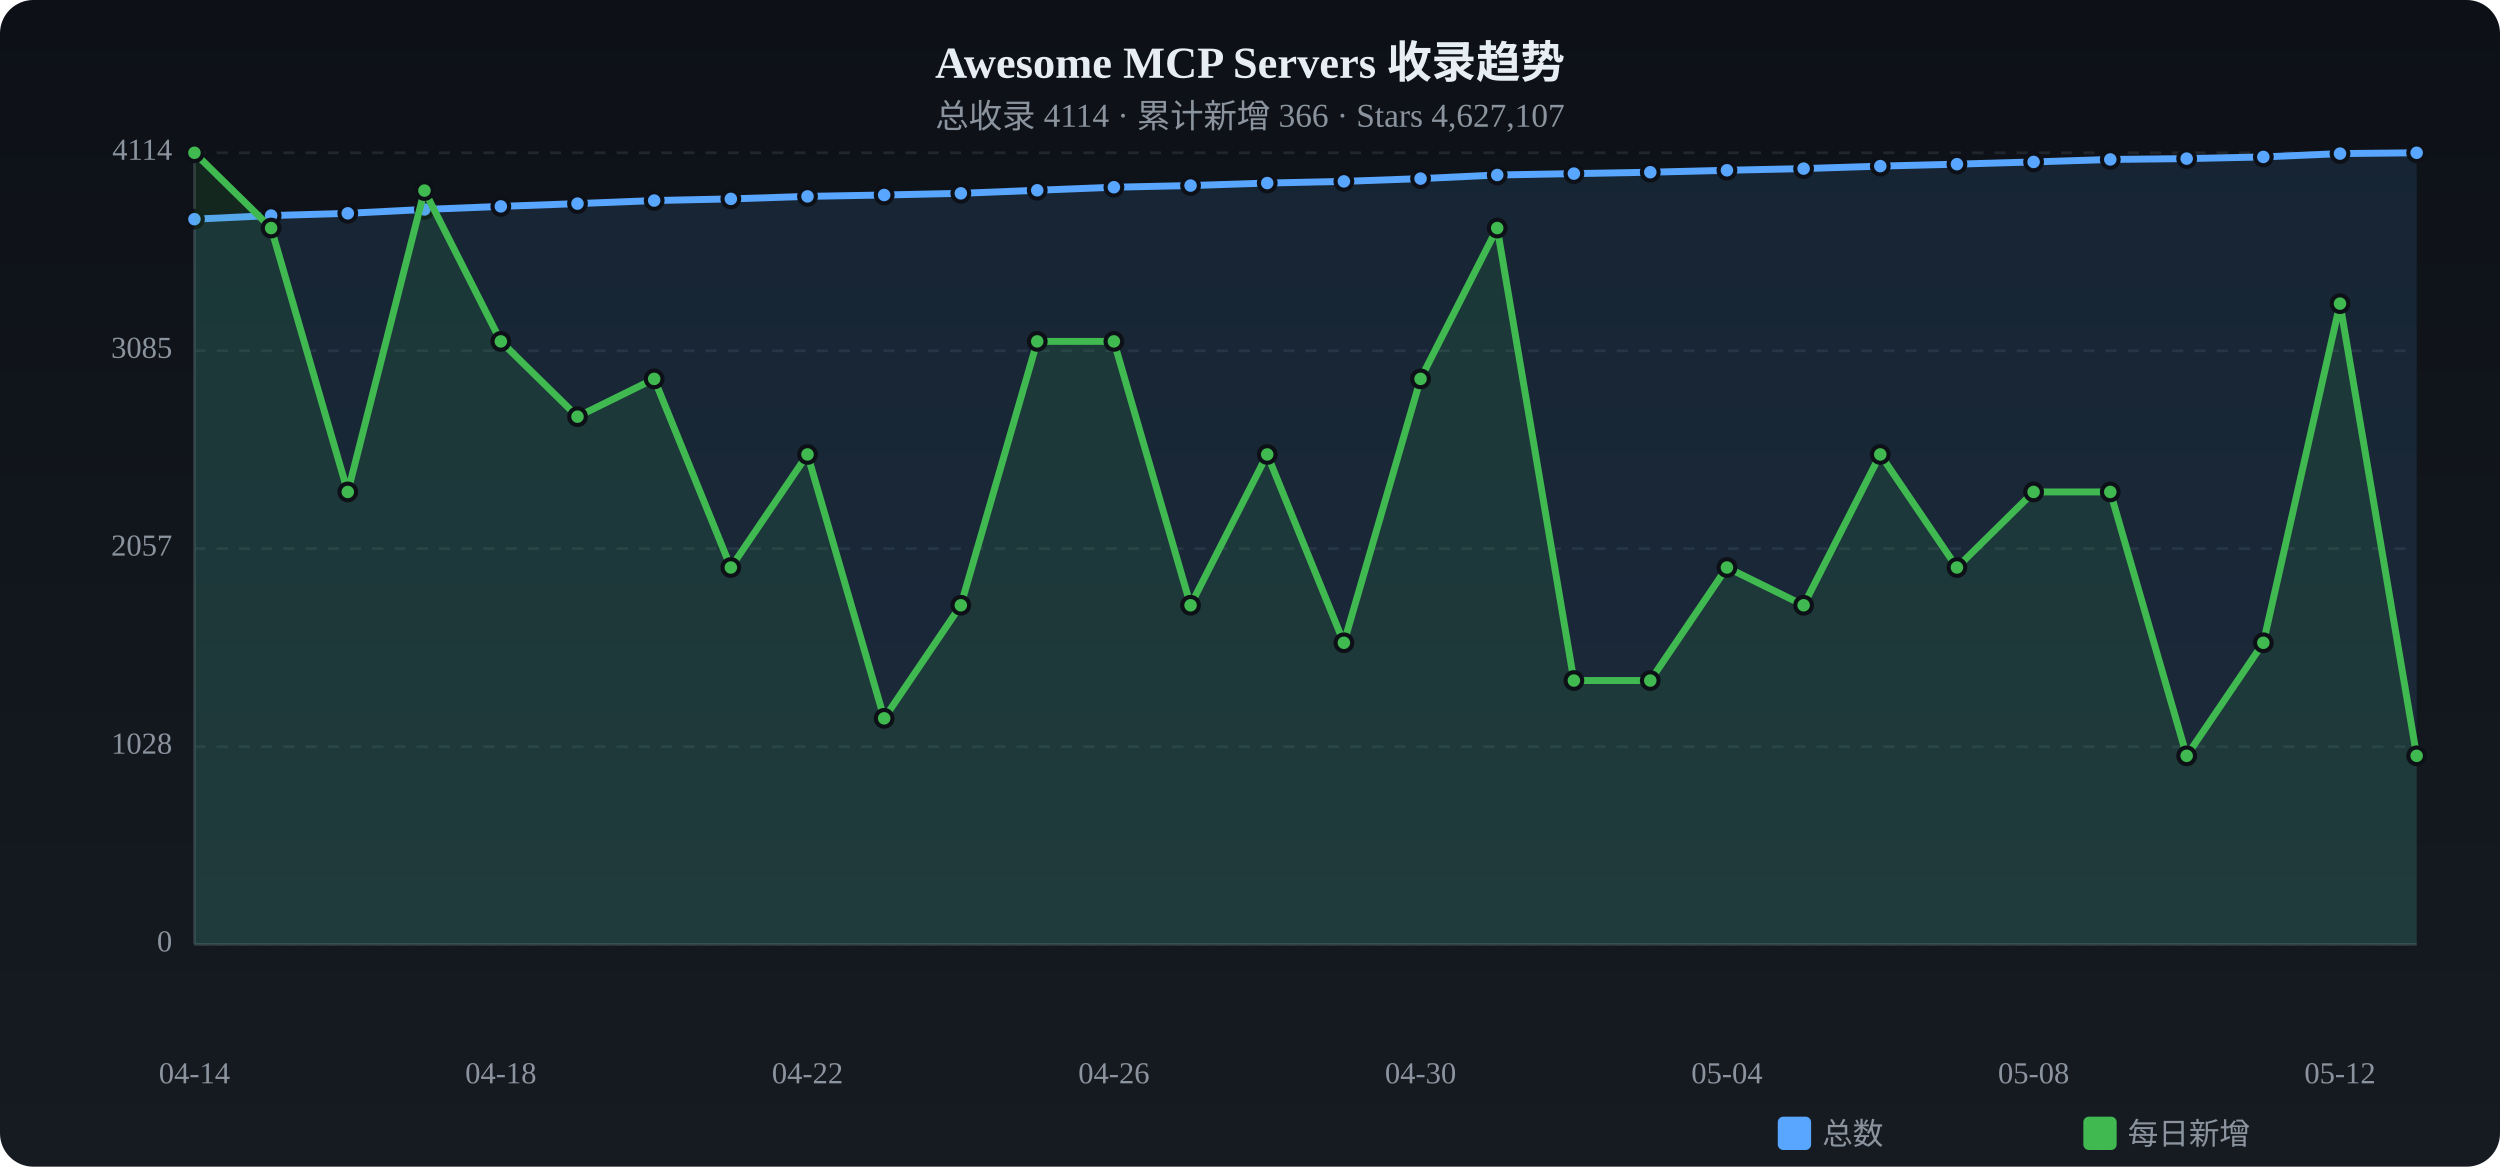
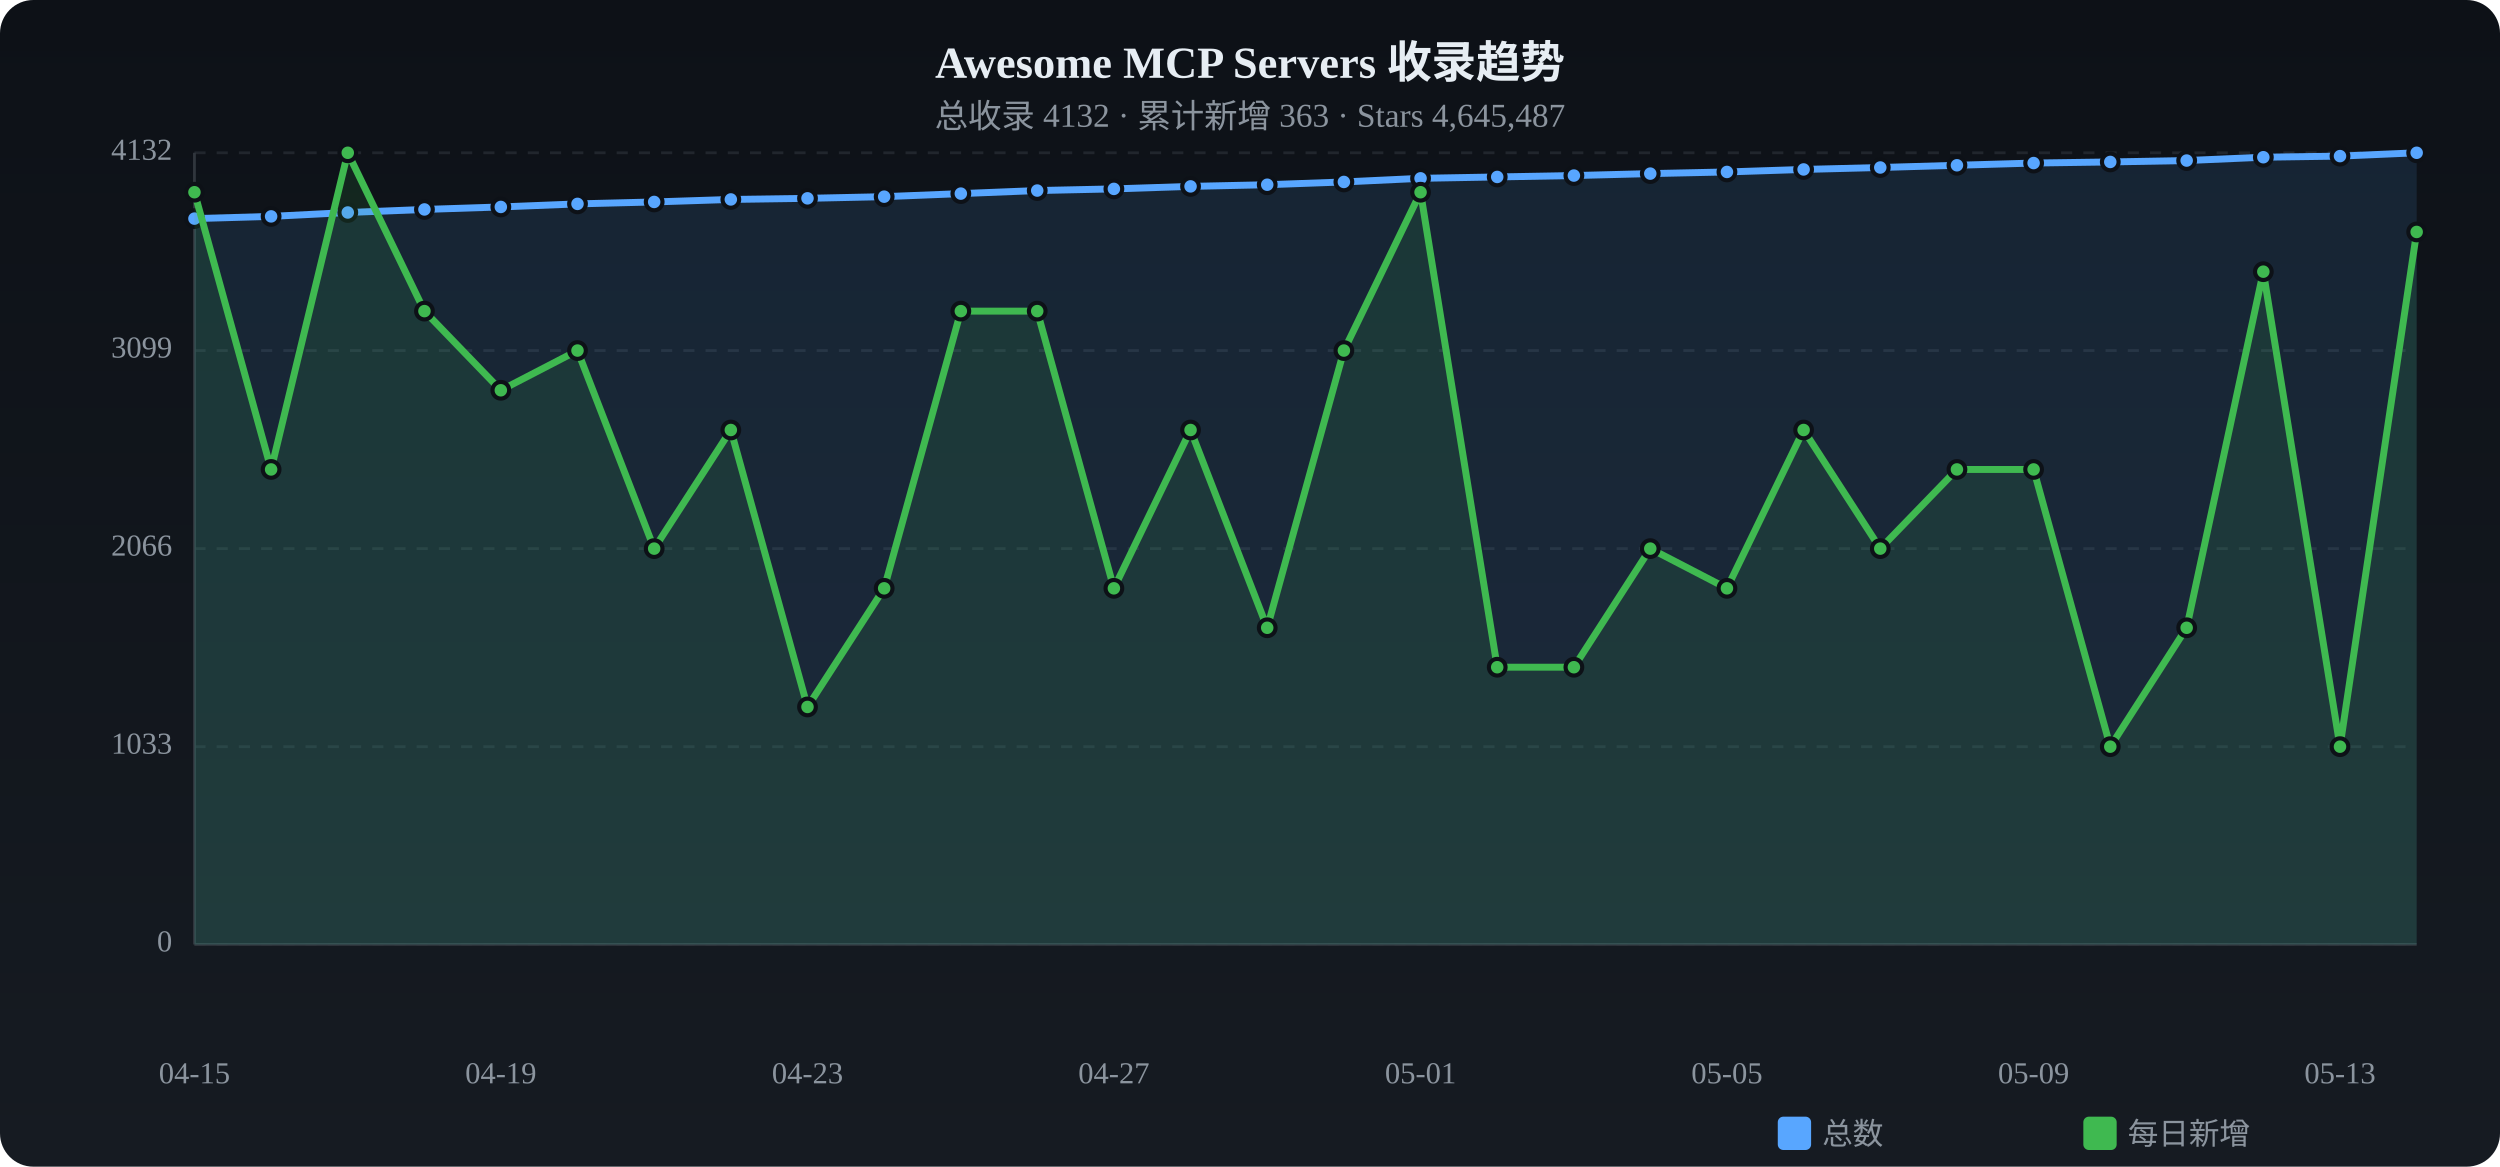
<svg xmlns="http://www.w3.org/2000/svg" viewBox="0 0 900 420" width="900" height="420">
  <defs>
    <linearGradient id="tbg" x1="0%" y1="0%" x2="0%" y2="100%">
      <stop offset="0%" stop-color="#0d1117" />
      <stop offset="100%" stop-color="#161b22" />
    </linearGradient>
  </defs>
  <rect width="900" height="420" rx="12" fill="url(#tbg)" />
  <text x="450.0" y="28" text-anchor="middle" fill="#e6edf3" font-size="16" font-weight="bold">Awesome MCP Servers 收录趋势</text>
-   <text x="450.0" y="46" text-anchor="middle" fill="#8b949e" font-size="12">总收录 4114 · 累计新增 366 · Stars 4,627,107</text>
+   <text x="450.0" y="46" text-anchor="middle" fill="#8b949e" font-size="12">总收录 4132 · 累计新增 363 · Stars 4,645,487</text>
  <text x="62" y="340.0" text-anchor="end" fill="#8b949e" font-size="11" dominant-baseline="middle">0</text>
  <line x1="70" y1="340.0" x2="870" y2="340.0" stroke="#21262d" stroke-dasharray="4 4" />
-   <text x="62" y="268.8" text-anchor="end" fill="#8b949e" font-size="11" dominant-baseline="middle">1028</text>
+   <text x="62" y="268.8" text-anchor="end" fill="#8b949e" font-size="11" dominant-baseline="middle">1033</text>
  <line x1="70" y1="268.8" x2="870" y2="268.8" stroke="#21262d" stroke-dasharray="4 4" />
-   <text x="62" y="197.5" text-anchor="end" fill="#8b949e" font-size="11" dominant-baseline="middle">2057</text>
+   <text x="62" y="197.5" text-anchor="end" fill="#8b949e" font-size="11" dominant-baseline="middle">2066</text>
  <line x1="70" y1="197.5" x2="870" y2="197.5" stroke="#21262d" stroke-dasharray="4 4" />
-   <text x="62" y="126.3" text-anchor="end" fill="#8b949e" font-size="11" dominant-baseline="middle">3085</text>
-   <line x1="70" y1="126.3" x2="870" y2="126.3" stroke="#21262d" stroke-dasharray="4 4" />
-   <text x="62" y="55.0" text-anchor="end" fill="#8b949e" font-size="11" dominant-baseline="middle">4114</text>
+   <text x="62" y="126.2" text-anchor="end" fill="#8b949e" font-size="11" dominant-baseline="middle">3099</text>
+   <line x1="70" y1="126.2" x2="870" y2="126.2" stroke="#21262d" stroke-dasharray="4 4" />
+   <text x="62" y="55.0" text-anchor="end" fill="#8b949e" font-size="11" dominant-baseline="middle">4132</text>
  <line x1="70" y1="55.0" x2="870" y2="55.0" stroke="#21262d" stroke-dasharray="4 4" />
  <line x1="70" y1="55" x2="70" y2="340" stroke="#30363d" />
  <line x1="70" y1="340" x2="870" y2="340" stroke="#30363d" />
-   <path d="M70.0,78.9 L97.6,77.6 L125.2,76.8 L152.8,75.4 L180.3,74.3 L207.9,73.3 L235.5,72.2 L263.1,71.6 L290.7,70.7 L318.3,70.2 L345.9,69.6 L373.4,68.5 L401.0,67.4 L428.6,66.8 L456.2,65.9 L483.8,65.3 L511.4,64.3 L539.0,63.0 L566.6,62.5 L594.1,62.0 L621.7,61.3 L649.3,60.7 L676.9,59.8 L704.5,59.1 L732.1,58.3 L759.7,57.4 L787.2,57.1 L814.8,56.5 L842.4,55.3 L870.0,55.0 L870.0,340 L70.0,340 Z" fill="#58a6ff" opacity="0.12" />
-   <polyline points="70.0,78.9 97.6,77.6 125.2,76.8 152.8,75.4 180.3,74.3 207.9,73.3 235.5,72.2 263.1,71.6 290.7,70.7 318.3,70.2 345.9,69.6 373.4,68.5 401.0,67.4 428.6,66.8 456.2,65.9 483.8,65.3 511.4,64.3 539.0,63.0 566.6,62.5 594.1,62.0 621.7,61.3 649.3,60.7 676.9,59.8 704.5,59.1 732.1,58.3 759.7,57.4 787.2,57.1 814.8,56.5 842.4,55.3 870.0,55.0" fill="none" stroke="#58a6ff" stroke-width="2.5" stroke-linecap="round" stroke-linejoin="round" />
-   <circle cx="70.0" cy="78.9" r="3" fill="#58a6ff" stroke="#0d1117" stroke-width="1.5" />
-   <circle cx="97.6" cy="77.6" r="3" fill="#58a6ff" stroke="#0d1117" stroke-width="1.5" />
-   <circle cx="125.2" cy="76.8" r="3" fill="#58a6ff" stroke="#0d1117" stroke-width="1.5" />
+   <path d="M70.0,78.7 L97.6,77.9 L125.2,76.5 L152.8,75.4 L180.3,74.5 L207.9,73.4 L235.5,72.7 L263.1,71.8 L290.7,71.4 L318.3,70.8 L345.9,69.7 L373.4,68.6 L401.0,68.0 L428.6,67.1 L456.2,66.5 L483.8,65.5 L511.4,64.2 L539.0,63.7 L566.6,63.2 L594.1,62.5 L621.7,61.9 L649.3,61.0 L676.9,60.3 L704.5,59.5 L732.1,58.7 L759.7,58.3 L787.2,57.8 L814.8,56.6 L842.4,56.2 L870.0,55.0 L870.0,340 L70.0,340 Z" fill="#58a6ff" opacity="0.12" />
+   <polyline points="70.0,78.7 97.6,77.9 125.2,76.5 152.8,75.4 180.3,74.5 207.9,73.4 235.5,72.7 263.1,71.8 290.7,71.4 318.3,70.8 345.9,69.7 373.4,68.6 401.0,68.0 428.6,67.1 456.2,66.5 483.8,65.5 511.4,64.2 539.0,63.7 566.6,63.2 594.1,62.5 621.7,61.9 649.3,61.0 676.9,60.3 704.5,59.5 732.1,58.7 759.7,58.3 787.2,57.8 814.8,56.6 842.4,56.2 870.0,55.0" fill="none" stroke="#58a6ff" stroke-width="2.5" stroke-linecap="round" stroke-linejoin="round" />
+   <circle cx="70.0" cy="78.7" r="3" fill="#58a6ff" stroke="#0d1117" stroke-width="1.5" />
+   <circle cx="97.6" cy="77.9" r="3" fill="#58a6ff" stroke="#0d1117" stroke-width="1.5" />
+   <circle cx="125.2" cy="76.5" r="3" fill="#58a6ff" stroke="#0d1117" stroke-width="1.5" />
  <circle cx="152.8" cy="75.4" r="3" fill="#58a6ff" stroke="#0d1117" stroke-width="1.5" />
-   <circle cx="180.3" cy="74.3" r="3" fill="#58a6ff" stroke="#0d1117" stroke-width="1.5" />
-   <circle cx="207.9" cy="73.3" r="3" fill="#58a6ff" stroke="#0d1117" stroke-width="1.5" />
-   <circle cx="235.5" cy="72.2" r="3" fill="#58a6ff" stroke="#0d1117" stroke-width="1.5" />
-   <circle cx="263.1" cy="71.6" r="3" fill="#58a6ff" stroke="#0d1117" stroke-width="1.5" />
-   <circle cx="290.7" cy="70.7" r="3" fill="#58a6ff" stroke="#0d1117" stroke-width="1.5" />
-   <circle cx="318.3" cy="70.2" r="3" fill="#58a6ff" stroke="#0d1117" stroke-width="1.5" />
-   <circle cx="345.9" cy="69.6" r="3" fill="#58a6ff" stroke="#0d1117" stroke-width="1.5" />
-   <circle cx="373.4" cy="68.5" r="3" fill="#58a6ff" stroke="#0d1117" stroke-width="1.5" />
-   <circle cx="401.0" cy="67.4" r="3" fill="#58a6ff" stroke="#0d1117" stroke-width="1.5" />
-   <circle cx="428.6" cy="66.8" r="3" fill="#58a6ff" stroke="#0d1117" stroke-width="1.5" />
-   <circle cx="456.2" cy="65.9" r="3" fill="#58a6ff" stroke="#0d1117" stroke-width="1.5" />
-   <circle cx="483.8" cy="65.3" r="3" fill="#58a6ff" stroke="#0d1117" stroke-width="1.5" />
-   <circle cx="511.4" cy="64.3" r="3" fill="#58a6ff" stroke="#0d1117" stroke-width="1.5" />
-   <circle cx="539.0" cy="63.0" r="3" fill="#58a6ff" stroke="#0d1117" stroke-width="1.5" />
-   <circle cx="566.6" cy="62.5" r="3" fill="#58a6ff" stroke="#0d1117" stroke-width="1.5" />
-   <circle cx="594.1" cy="62.0" r="3" fill="#58a6ff" stroke="#0d1117" stroke-width="1.5" />
-   <circle cx="621.7" cy="61.3" r="3" fill="#58a6ff" stroke="#0d1117" stroke-width="1.5" />
-   <circle cx="649.3" cy="60.7" r="3" fill="#58a6ff" stroke="#0d1117" stroke-width="1.5" />
-   <circle cx="676.9" cy="59.8" r="3" fill="#58a6ff" stroke="#0d1117" stroke-width="1.5" />
-   <circle cx="704.5" cy="59.1" r="3" fill="#58a6ff" stroke="#0d1117" stroke-width="1.5" />
-   <circle cx="732.1" cy="58.3" r="3" fill="#58a6ff" stroke="#0d1117" stroke-width="1.5" />
-   <circle cx="759.7" cy="57.4" r="3" fill="#58a6ff" stroke="#0d1117" stroke-width="1.5" />
-   <circle cx="787.2" cy="57.1" r="3" fill="#58a6ff" stroke="#0d1117" stroke-width="1.5" />
-   <circle cx="814.8" cy="56.5" r="3" fill="#58a6ff" stroke="#0d1117" stroke-width="1.5" />
-   <circle cx="842.4" cy="55.3" r="3" fill="#58a6ff" stroke="#0d1117" stroke-width="1.5" />
+   <circle cx="180.3" cy="74.5" r="3" fill="#58a6ff" stroke="#0d1117" stroke-width="1.5" />
+   <circle cx="207.9" cy="73.4" r="3" fill="#58a6ff" stroke="#0d1117" stroke-width="1.5" />
+   <circle cx="235.5" cy="72.7" r="3" fill="#58a6ff" stroke="#0d1117" stroke-width="1.5" />
+   <circle cx="263.1" cy="71.8" r="3" fill="#58a6ff" stroke="#0d1117" stroke-width="1.5" />
+   <circle cx="290.7" cy="71.4" r="3" fill="#58a6ff" stroke="#0d1117" stroke-width="1.5" />
+   <circle cx="318.3" cy="70.8" r="3" fill="#58a6ff" stroke="#0d1117" stroke-width="1.5" />
+   <circle cx="345.9" cy="69.7" r="3" fill="#58a6ff" stroke="#0d1117" stroke-width="1.5" />
+   <circle cx="373.4" cy="68.6" r="3" fill="#58a6ff" stroke="#0d1117" stroke-width="1.5" />
+   <circle cx="401.0" cy="68.0" r="3" fill="#58a6ff" stroke="#0d1117" stroke-width="1.5" />
+   <circle cx="428.6" cy="67.1" r="3" fill="#58a6ff" stroke="#0d1117" stroke-width="1.5" />
+   <circle cx="456.2" cy="66.5" r="3" fill="#58a6ff" stroke="#0d1117" stroke-width="1.5" />
+   <circle cx="483.8" cy="65.5" r="3" fill="#58a6ff" stroke="#0d1117" stroke-width="1.5" />
+   <circle cx="511.4" cy="64.2" r="3" fill="#58a6ff" stroke="#0d1117" stroke-width="1.5" />
+   <circle cx="539.0" cy="63.7" r="3" fill="#58a6ff" stroke="#0d1117" stroke-width="1.5" />
+   <circle cx="566.6" cy="63.2" r="3" fill="#58a6ff" stroke="#0d1117" stroke-width="1.5" />
+   <circle cx="594.1" cy="62.5" r="3" fill="#58a6ff" stroke="#0d1117" stroke-width="1.5" />
+   <circle cx="621.7" cy="61.9" r="3" fill="#58a6ff" stroke="#0d1117" stroke-width="1.5" />
+   <circle cx="649.3" cy="61.0" r="3" fill="#58a6ff" stroke="#0d1117" stroke-width="1.5" />
+   <circle cx="676.9" cy="60.3" r="3" fill="#58a6ff" stroke="#0d1117" stroke-width="1.5" />
+   <circle cx="704.5" cy="59.5" r="3" fill="#58a6ff" stroke="#0d1117" stroke-width="1.5" />
+   <circle cx="732.1" cy="58.7" r="3" fill="#58a6ff" stroke="#0d1117" stroke-width="1.5" />
+   <circle cx="759.7" cy="58.3" r="3" fill="#58a6ff" stroke="#0d1117" stroke-width="1.5" />
+   <circle cx="787.2" cy="57.8" r="3" fill="#58a6ff" stroke="#0d1117" stroke-width="1.5" />
+   <circle cx="814.8" cy="56.6" r="3" fill="#58a6ff" stroke="#0d1117" stroke-width="1.5" />
+   <circle cx="842.4" cy="56.2" r="3" fill="#58a6ff" stroke="#0d1117" stroke-width="1.5" />
  <circle cx="870.0" cy="55.0" r="3" fill="#58a6ff" stroke="#0d1117" stroke-width="1.5" />
-   <path d="M70.0,55.0 L97.6,82.1 L125.2,177.1 L152.8,68.6 L180.3,122.9 L207.9,150.0 L235.5,136.4 L263.1,204.3 L290.7,163.6 L318.3,258.6 L345.9,217.9 L373.4,122.9 L401.0,122.9 L428.6,217.9 L456.2,163.6 L483.8,231.4 L511.4,136.4 L539.0,82.1 L566.6,245.0 L594.1,245.0 L621.7,204.3 L649.3,217.9 L676.9,163.6 L704.5,204.3 L732.1,177.1 L759.7,177.1 L787.2,272.1 L814.8,231.4 L842.4,109.3 L870.0,272.1 L870.0,340 L70.0,340 Z" fill="#3fb950" opacity="0.12" />
-   <polyline points="70.0,55.0 97.6,82.1 125.2,177.1 152.8,68.6 180.3,122.9 207.9,150.0 235.5,136.4 263.1,204.3 290.7,163.6 318.3,258.6 345.9,217.9 373.4,122.9 401.0,122.9 428.6,217.9 456.2,163.6 483.8,231.4 511.4,136.4 539.0,82.1 566.6,245.0 594.1,245.0 621.7,204.3 649.3,217.9 676.9,163.6 704.5,204.3 732.1,177.1 759.7,177.1 787.2,272.1 814.8,231.4 842.4,109.3 870.0,272.1" fill="none" stroke="#3fb950" stroke-width="2.5" stroke-linecap="round" stroke-linejoin="round" />
-   <circle cx="70.0" cy="55.0" r="3" fill="#3fb950" stroke="#0d1117" stroke-width="1.5" />
-   <circle cx="97.6" cy="82.1" r="3" fill="#3fb950" stroke="#0d1117" stroke-width="1.5" />
-   <circle cx="125.2" cy="177.1" r="3" fill="#3fb950" stroke="#0d1117" stroke-width="1.5" />
-   <circle cx="152.8" cy="68.6" r="3" fill="#3fb950" stroke="#0d1117" stroke-width="1.5" />
-   <circle cx="180.3" cy="122.9" r="3" fill="#3fb950" stroke="#0d1117" stroke-width="1.5" />
-   <circle cx="207.9" cy="150.0" r="3" fill="#3fb950" stroke="#0d1117" stroke-width="1.5" />
-   <circle cx="235.5" cy="136.4" r="3" fill="#3fb950" stroke="#0d1117" stroke-width="1.5" />
-   <circle cx="263.1" cy="204.3" r="3" fill="#3fb950" stroke="#0d1117" stroke-width="1.5" />
-   <circle cx="290.7" cy="163.6" r="3" fill="#3fb950" stroke="#0d1117" stroke-width="1.5" />
-   <circle cx="318.3" cy="258.6" r="3" fill="#3fb950" stroke="#0d1117" stroke-width="1.5" />
-   <circle cx="345.9" cy="217.9" r="3" fill="#3fb950" stroke="#0d1117" stroke-width="1.5" />
-   <circle cx="373.4" cy="122.9" r="3" fill="#3fb950" stroke="#0d1117" stroke-width="1.5" />
-   <circle cx="401.0" cy="122.9" r="3" fill="#3fb950" stroke="#0d1117" stroke-width="1.5" />
-   <circle cx="428.6" cy="217.9" r="3" fill="#3fb950" stroke="#0d1117" stroke-width="1.5" />
-   <circle cx="456.2" cy="163.6" r="3" fill="#3fb950" stroke="#0d1117" stroke-width="1.5" />
-   <circle cx="483.8" cy="231.4" r="3" fill="#3fb950" stroke="#0d1117" stroke-width="1.5" />
-   <circle cx="511.4" cy="136.4" r="3" fill="#3fb950" stroke="#0d1117" stroke-width="1.5" />
-   <circle cx="539.0" cy="82.1" r="3" fill="#3fb950" stroke="#0d1117" stroke-width="1.5" />
-   <circle cx="566.6" cy="245.0" r="3" fill="#3fb950" stroke="#0d1117" stroke-width="1.5" />
-   <circle cx="594.1" cy="245.0" r="3" fill="#3fb950" stroke="#0d1117" stroke-width="1.5" />
-   <circle cx="621.7" cy="204.3" r="3" fill="#3fb950" stroke="#0d1117" stroke-width="1.5" />
-   <circle cx="649.3" cy="217.9" r="3" fill="#3fb950" stroke="#0d1117" stroke-width="1.5" />
-   <circle cx="676.9" cy="163.6" r="3" fill="#3fb950" stroke="#0d1117" stroke-width="1.5" />
-   <circle cx="704.5" cy="204.3" r="3" fill="#3fb950" stroke="#0d1117" stroke-width="1.5" />
-   <circle cx="732.1" cy="177.1" r="3" fill="#3fb950" stroke="#0d1117" stroke-width="1.5" />
-   <circle cx="759.7" cy="177.1" r="3" fill="#3fb950" stroke="#0d1117" stroke-width="1.5" />
-   <circle cx="787.2" cy="272.1" r="3" fill="#3fb950" stroke="#0d1117" stroke-width="1.5" />
-   <circle cx="814.8" cy="231.4" r="3" fill="#3fb950" stroke="#0d1117" stroke-width="1.5" />
-   <circle cx="842.4" cy="109.3" r="3" fill="#3fb950" stroke="#0d1117" stroke-width="1.5" />
-   <circle cx="870.0" cy="272.1" r="3" fill="#3fb950" stroke="#0d1117" stroke-width="1.5" />
-   <text x="70.0" y="390" text-anchor="middle" fill="#8b949e" font-size="11">04-14</text>
-   <text x="180.3" y="390" text-anchor="middle" fill="#8b949e" font-size="11">04-18</text>
-   <text x="290.7" y="390" text-anchor="middle" fill="#8b949e" font-size="11">04-22</text>
-   <text x="401.0" y="390" text-anchor="middle" fill="#8b949e" font-size="11">04-26</text>
-   <text x="511.4" y="390" text-anchor="middle" fill="#8b949e" font-size="11">04-30</text>
-   <text x="621.7" y="390" text-anchor="middle" fill="#8b949e" font-size="11">05-04</text>
-   <text x="732.1" y="390" text-anchor="middle" fill="#8b949e" font-size="11">05-08</text>
-   <text x="842.4" y="390" text-anchor="middle" fill="#8b949e" font-size="11">05-12</text>
+   <path d="M70.0,69.2 L97.6,169.0 L125.2,55.0 L152.8,112.0 L180.3,140.5 L207.9,126.2 L235.5,197.5 L263.1,154.8 L290.7,254.5 L318.3,211.8 L345.9,112.0 L373.4,112.0 L401.0,211.8 L428.6,154.8 L456.2,226.0 L483.8,126.2 L511.4,69.2 L539.0,240.2 L566.6,240.2 L594.1,197.5 L621.7,211.8 L649.3,154.8 L676.9,197.5 L704.5,169.0 L732.1,169.0 L759.7,268.8 L787.2,226.0 L814.8,97.8 L842.4,268.8 L870.0,83.5 L870.0,340 L70.0,340 Z" fill="#3fb950" opacity="0.12" />
+   <polyline points="70.0,69.2 97.6,169.0 125.2,55.0 152.8,112.0 180.3,140.5 207.9,126.2 235.5,197.5 263.1,154.8 290.7,254.5 318.3,211.8 345.9,112.0 373.4,112.0 401.0,211.8 428.6,154.8 456.2,226.0 483.8,126.2 511.4,69.2 539.0,240.2 566.6,240.2 594.1,197.5 621.7,211.8 649.3,154.8 676.9,197.5 704.5,169.0 732.1,169.0 759.7,268.8 787.2,226.0 814.8,97.8 842.4,268.8 870.0,83.5" fill="none" stroke="#3fb950" stroke-width="2.5" stroke-linecap="round" stroke-linejoin="round" />
+   <circle cx="70.0" cy="69.2" r="3" fill="#3fb950" stroke="#0d1117" stroke-width="1.5" />
+   <circle cx="97.6" cy="169.0" r="3" fill="#3fb950" stroke="#0d1117" stroke-width="1.5" />
+   <circle cx="125.2" cy="55.0" r="3" fill="#3fb950" stroke="#0d1117" stroke-width="1.5" />
+   <circle cx="152.8" cy="112.0" r="3" fill="#3fb950" stroke="#0d1117" stroke-width="1.5" />
+   <circle cx="180.3" cy="140.5" r="3" fill="#3fb950" stroke="#0d1117" stroke-width="1.5" />
+   <circle cx="207.9" cy="126.2" r="3" fill="#3fb950" stroke="#0d1117" stroke-width="1.5" />
+   <circle cx="235.5" cy="197.5" r="3" fill="#3fb950" stroke="#0d1117" stroke-width="1.5" />
+   <circle cx="263.1" cy="154.8" r="3" fill="#3fb950" stroke="#0d1117" stroke-width="1.5" />
+   <circle cx="290.7" cy="254.5" r="3" fill="#3fb950" stroke="#0d1117" stroke-width="1.5" />
+   <circle cx="318.3" cy="211.8" r="3" fill="#3fb950" stroke="#0d1117" stroke-width="1.5" />
+   <circle cx="345.9" cy="112.0" r="3" fill="#3fb950" stroke="#0d1117" stroke-width="1.5" />
+   <circle cx="373.4" cy="112.0" r="3" fill="#3fb950" stroke="#0d1117" stroke-width="1.5" />
+   <circle cx="401.0" cy="211.8" r="3" fill="#3fb950" stroke="#0d1117" stroke-width="1.5" />
+   <circle cx="428.6" cy="154.8" r="3" fill="#3fb950" stroke="#0d1117" stroke-width="1.5" />
+   <circle cx="456.2" cy="226.0" r="3" fill="#3fb950" stroke="#0d1117" stroke-width="1.5" />
+   <circle cx="483.8" cy="126.2" r="3" fill="#3fb950" stroke="#0d1117" stroke-width="1.5" />
+   <circle cx="511.4" cy="69.2" r="3" fill="#3fb950" stroke="#0d1117" stroke-width="1.5" />
+   <circle cx="539.0" cy="240.2" r="3" fill="#3fb950" stroke="#0d1117" stroke-width="1.5" />
+   <circle cx="566.6" cy="240.2" r="3" fill="#3fb950" stroke="#0d1117" stroke-width="1.5" />
+   <circle cx="594.1" cy="197.5" r="3" fill="#3fb950" stroke="#0d1117" stroke-width="1.5" />
+   <circle cx="621.7" cy="211.8" r="3" fill="#3fb950" stroke="#0d1117" stroke-width="1.5" />
+   <circle cx="649.3" cy="154.8" r="3" fill="#3fb950" stroke="#0d1117" stroke-width="1.5" />
+   <circle cx="676.9" cy="197.5" r="3" fill="#3fb950" stroke="#0d1117" stroke-width="1.5" />
+   <circle cx="704.5" cy="169.0" r="3" fill="#3fb950" stroke="#0d1117" stroke-width="1.5" />
+   <circle cx="732.1" cy="169.0" r="3" fill="#3fb950" stroke="#0d1117" stroke-width="1.5" />
+   <circle cx="759.7" cy="268.8" r="3" fill="#3fb950" stroke="#0d1117" stroke-width="1.5" />
+   <circle cx="787.2" cy="226.0" r="3" fill="#3fb950" stroke="#0d1117" stroke-width="1.5" />
+   <circle cx="814.8" cy="97.8" r="3" fill="#3fb950" stroke="#0d1117" stroke-width="1.5" />
+   <circle cx="842.4" cy="268.8" r="3" fill="#3fb950" stroke="#0d1117" stroke-width="1.5" />
+   <circle cx="870.0" cy="83.5" r="3" fill="#3fb950" stroke="#0d1117" stroke-width="1.5" />
+   <text x="70.0" y="390" text-anchor="middle" fill="#8b949e" font-size="11">04-15</text>
+   <text x="180.3" y="390" text-anchor="middle" fill="#8b949e" font-size="11">04-19</text>
+   <text x="290.7" y="390" text-anchor="middle" fill="#8b949e" font-size="11">04-23</text>
+   <text x="401.0" y="390" text-anchor="middle" fill="#8b949e" font-size="11">04-27</text>
+   <text x="511.4" y="390" text-anchor="middle" fill="#8b949e" font-size="11">05-01</text>
+   <text x="621.7" y="390" text-anchor="middle" fill="#8b949e" font-size="11">05-05</text>
+   <text x="732.1" y="390" text-anchor="middle" fill="#8b949e" font-size="11">05-09</text>
+   <text x="842.4" y="390" text-anchor="middle" fill="#8b949e" font-size="11">05-13</text>
  <rect x="640" y="402" width="12" height="12" rx="2" fill="#58a6ff" />
  <text x="656" y="412" fill="#8b949e" font-size="11">总数</text>
  <rect x="750" y="402" width="12" height="12" rx="2" fill="#3fb950" />
  <text x="766" y="412" fill="#8b949e" font-size="11">每日新增</text>
</svg>
